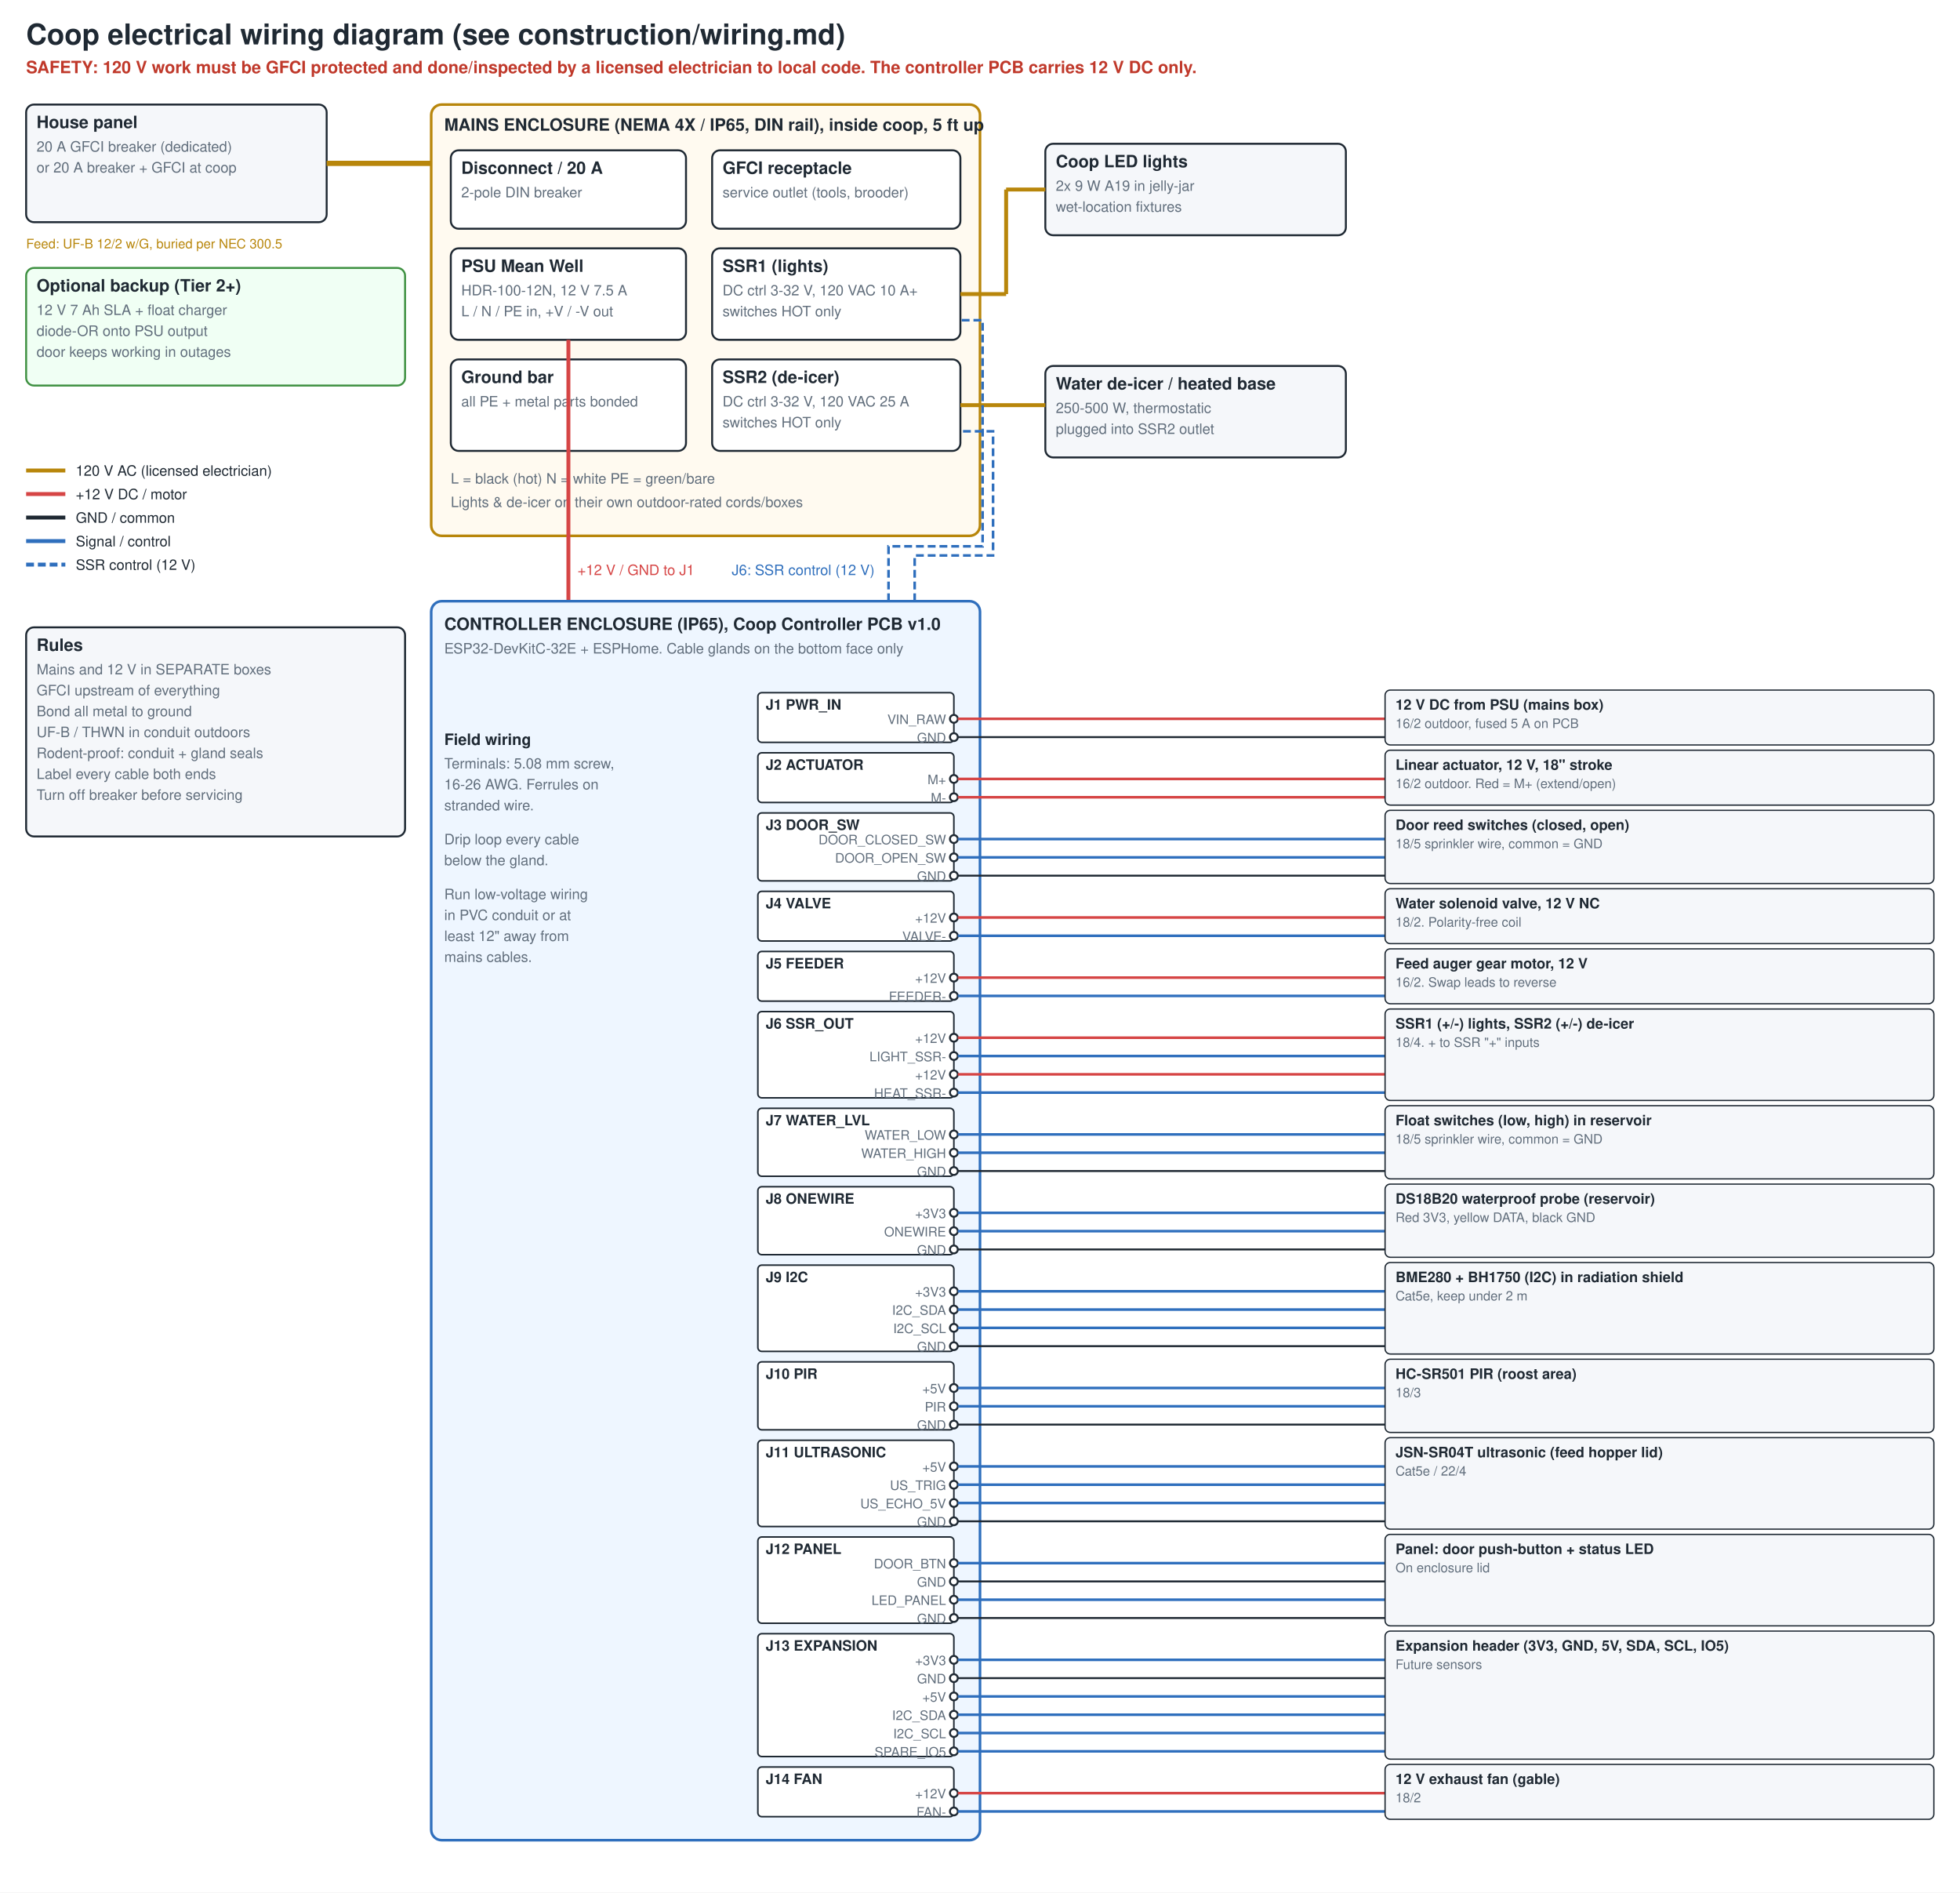
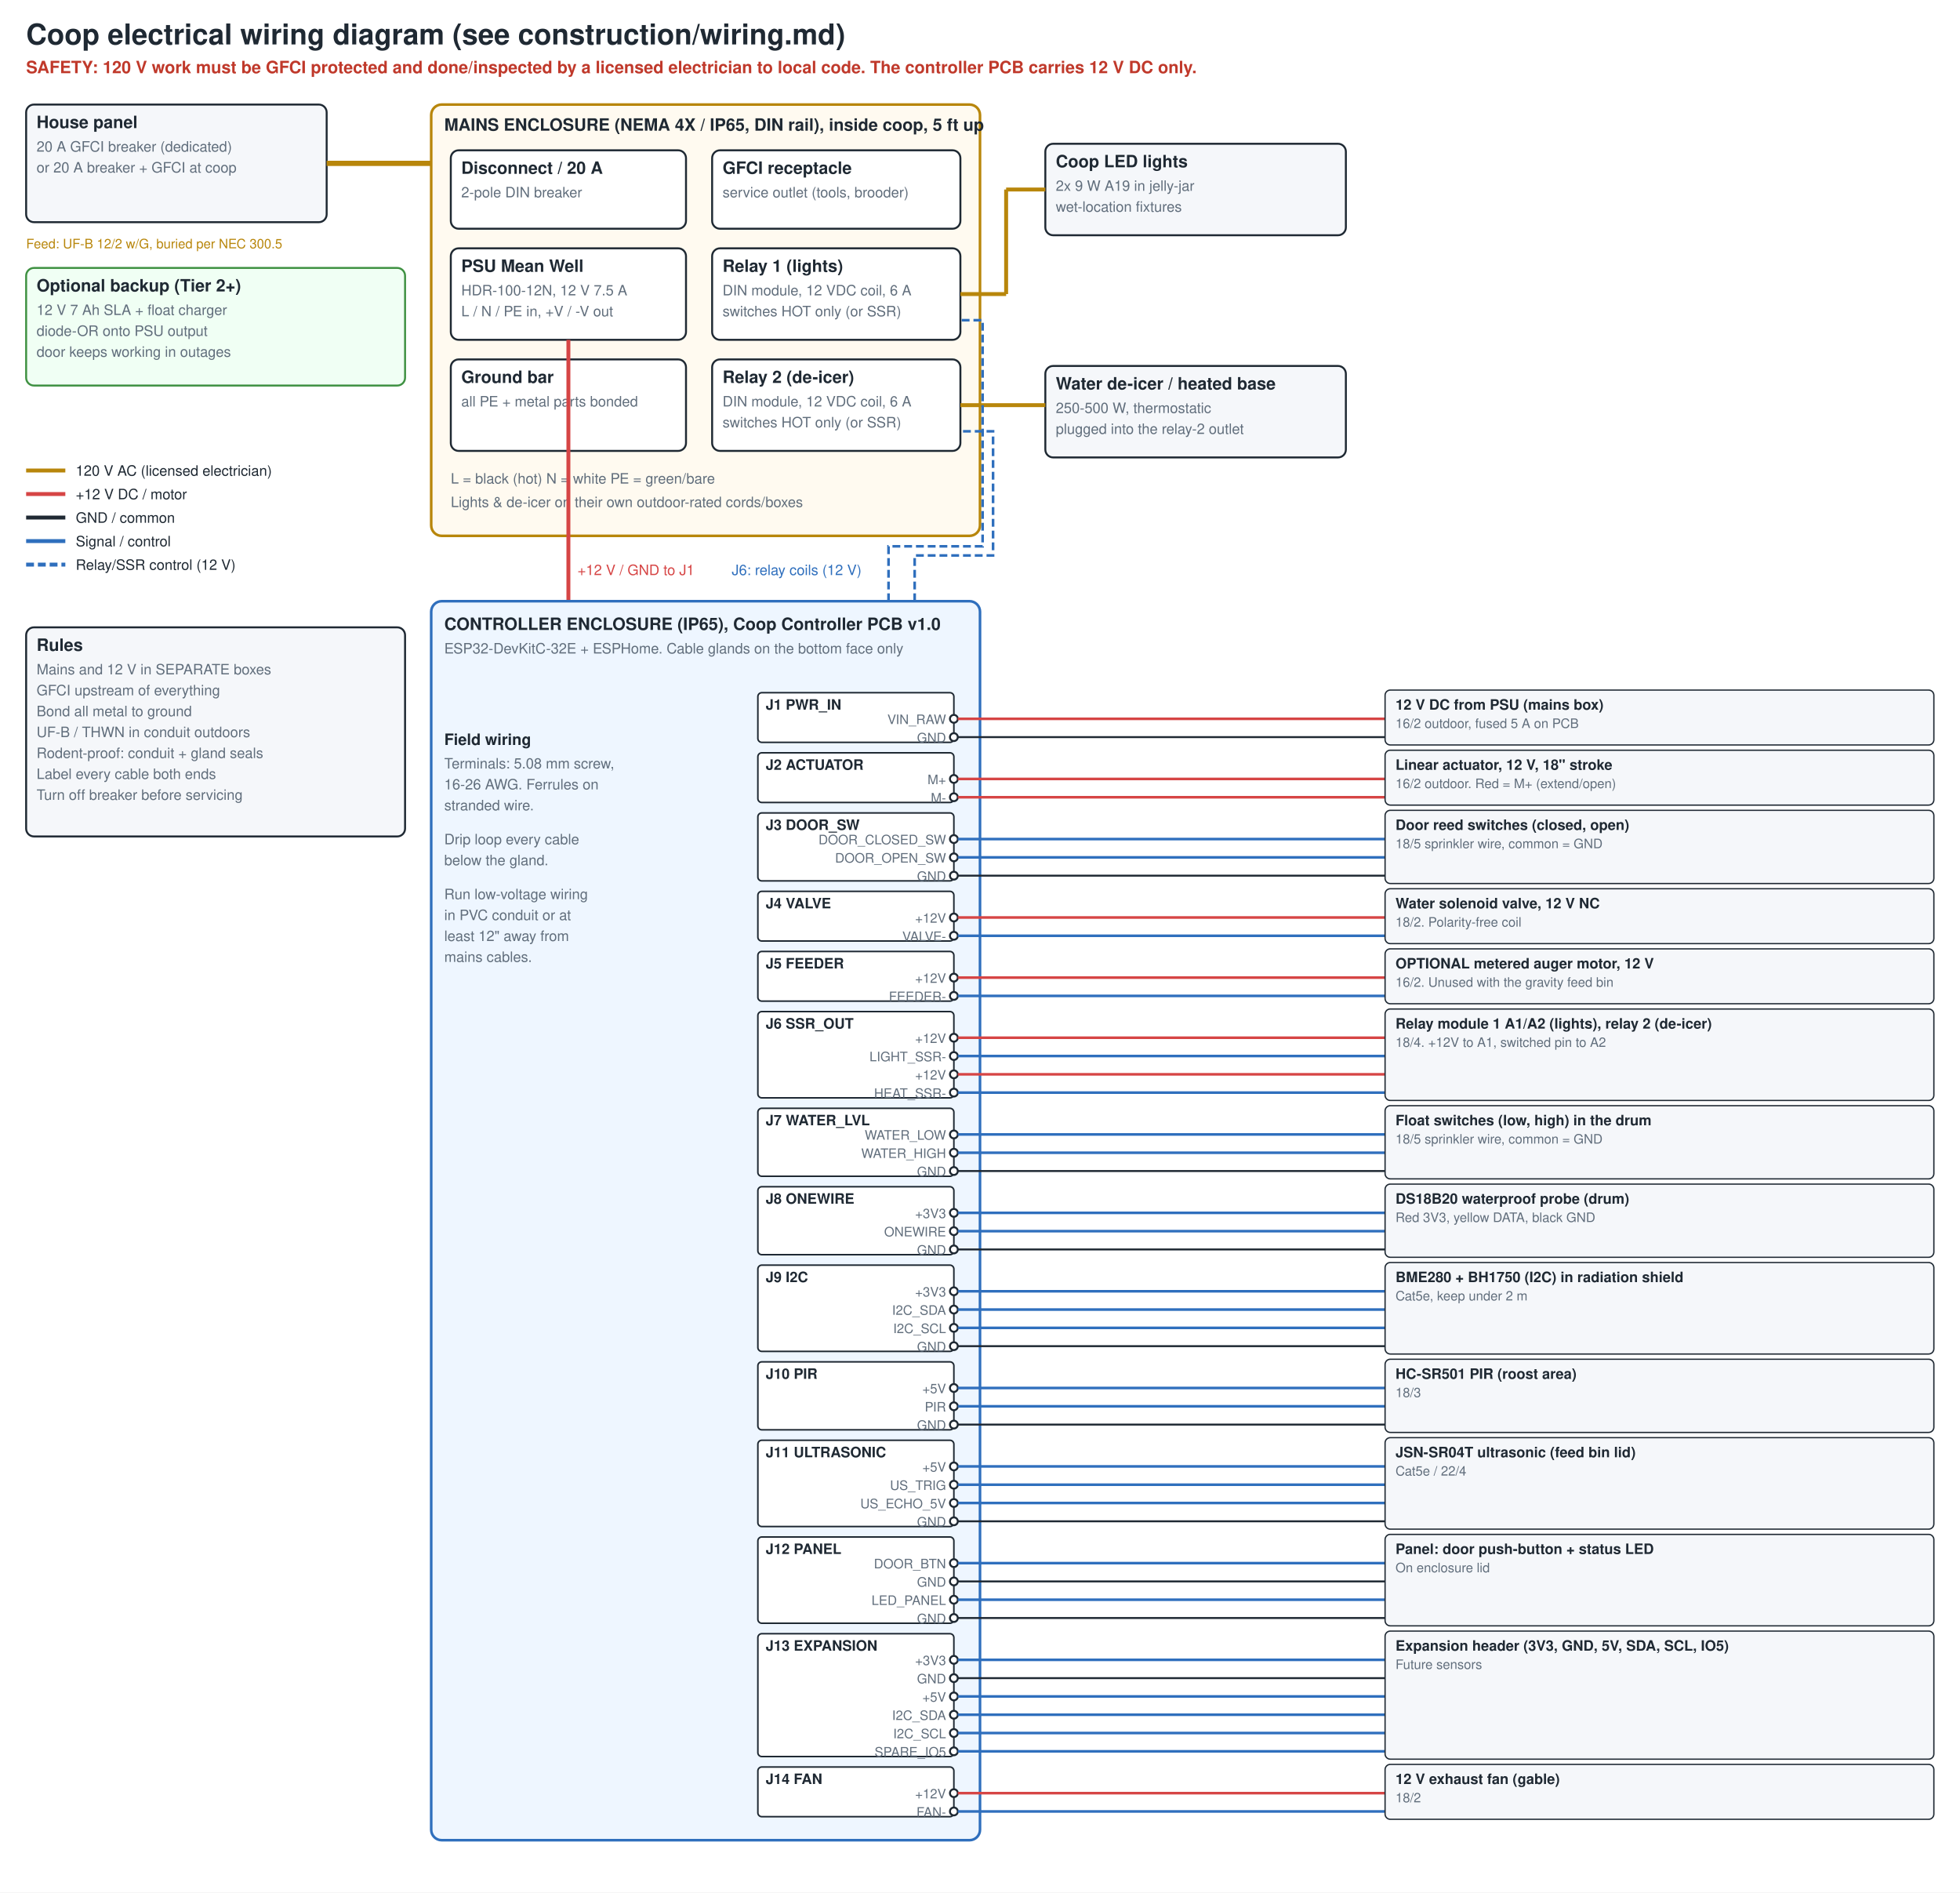
<svg xmlns="http://www.w3.org/2000/svg" width="1500" height="1448" viewBox="0 0 1500 1448">
  <rect x="0" y="0" width="1500" height="1448" fill="#ffffff" />
  <text x="20.0" y="34.0" font-family="Helvetica, Arial, sans-serif" font-size="22" fill="#1f2933" text-anchor="start" font-weight="bold">Coop electrical wiring diagram (see construction/wiring.md)</text>
  <text x="20.0" y="56.0" font-family="Helvetica, Arial, sans-serif" font-size="13" fill="#c0392b" text-anchor="start" font-weight="bold">SAFETY: 120 V work must be GFCI protected and done/inspected by a licensed electrician to local code. The controller PCB carries 12 V DC only.</text>
  <rect x="20.0" y="80.0" width="230.0" height="90.0" rx="6" fill="#f5f7fa" stroke="#1f2933" stroke-width="1.5" />
  <text x="28.0" y="98.0" font-family="Helvetica, Arial, sans-serif" font-size="13" fill="#1f2933" text-anchor="start" font-weight="bold">House panel</text>
  <text x="28.0" y="116.0" font-family="Helvetica, Arial, sans-serif" font-size="11" fill="#616e7c" text-anchor="start" font-weight="normal">20 A GFCI breaker (dedicated)</text>
  <text x="28.0" y="132.0" font-family="Helvetica, Arial, sans-serif" font-size="11" fill="#616e7c" text-anchor="start" font-weight="normal">or 20 A breaker + GFCI at coop</text>
  <line x1="250.0" y1="125.0" x2="330.0" y2="125.0" stroke="#b8860b" stroke-width="4" />
  <text x="20.0" y="190.0" font-family="Helvetica, Arial, sans-serif" font-size="10" fill="#b8860b" text-anchor="start" font-weight="normal">Feed: UF-B 12/2 w/G, buried per NEC 300.5</text>
  <rect x="330.0" y="80.0" width="420.0" height="330.0" rx="8" fill="#fffaf0" stroke="#b8860b" stroke-width="2" />
  <text x="340.0" y="100.0" font-family="Helvetica, Arial, sans-serif" font-size="13" fill="#1f2933" text-anchor="start" font-weight="bold">MAINS ENCLOSURE (NEMA 4X / IP65, DIN rail), inside coop, 5 ft up</text>
  <rect x="345.0" y="115.0" width="180.0" height="60.0" rx="6" fill="#fff" stroke="#1f2933" stroke-width="1.5" />
  <text x="353.0" y="133.0" font-family="Helvetica, Arial, sans-serif" font-size="13" fill="#1f2933" text-anchor="start" font-weight="bold">Disconnect / 20 A</text>
  <text x="353.0" y="151.0" font-family="Helvetica, Arial, sans-serif" font-size="11" fill="#616e7c" text-anchor="start" font-weight="normal">2-pole DIN breaker</text>
  <rect x="545.0" y="115.0" width="190.0" height="60.0" rx="6" fill="#fff" stroke="#1f2933" stroke-width="1.5" />
  <text x="553.0" y="133.0" font-family="Helvetica, Arial, sans-serif" font-size="13" fill="#1f2933" text-anchor="start" font-weight="bold">GFCI receptacle</text>
  <text x="553.0" y="151.0" font-family="Helvetica, Arial, sans-serif" font-size="11" fill="#616e7c" text-anchor="start" font-weight="normal">service outlet (tools, brooder)</text>
  <rect x="345.0" y="190.0" width="180.0" height="70.0" rx="6" fill="#fff" stroke="#1f2933" stroke-width="1.5" />
  <text x="353.0" y="208.0" font-family="Helvetica, Arial, sans-serif" font-size="13" fill="#1f2933" text-anchor="start" font-weight="bold">PSU Mean Well</text>
  <text x="353.0" y="226.0" font-family="Helvetica, Arial, sans-serif" font-size="11" fill="#616e7c" text-anchor="start" font-weight="normal">HDR-100-12N, 12 V 7.5 A</text>
  <text x="353.0" y="242.0" font-family="Helvetica, Arial, sans-serif" font-size="11" fill="#616e7c" text-anchor="start" font-weight="normal">L / N / PE in, +V / -V out</text>
  <rect x="545.0" y="190.0" width="190.0" height="70.0" rx="6" fill="#fff" stroke="#1f2933" stroke-width="1.5" />
-   <text x="553.0" y="208.0" font-family="Helvetica, Arial, sans-serif" font-size="13" fill="#1f2933" text-anchor="start" font-weight="bold">SSR1 (lights)</text>
-   <text x="553.0" y="226.0" font-family="Helvetica, Arial, sans-serif" font-size="11" fill="#616e7c" text-anchor="start" font-weight="normal">DC ctrl 3-32 V, 120 VAC 10 A+</text>
-   <text x="553.0" y="242.0" font-family="Helvetica, Arial, sans-serif" font-size="11" fill="#616e7c" text-anchor="start" font-weight="normal">switches HOT only</text>
+   <text x="553.0" y="208.0" font-family="Helvetica, Arial, sans-serif" font-size="13" fill="#1f2933" text-anchor="start" font-weight="bold">Relay 1 (lights)</text>
+   <text x="553.0" y="226.0" font-family="Helvetica, Arial, sans-serif" font-size="11" fill="#616e7c" text-anchor="start" font-weight="normal">DIN module, 12 VDC coil, 6 A</text>
+   <text x="553.0" y="242.0" font-family="Helvetica, Arial, sans-serif" font-size="11" fill="#616e7c" text-anchor="start" font-weight="normal">switches HOT only (or SSR)</text>
  <rect x="545.0" y="275.0" width="190.0" height="70.0" rx="6" fill="#fff" stroke="#1f2933" stroke-width="1.5" />
-   <text x="553.0" y="293.0" font-family="Helvetica, Arial, sans-serif" font-size="13" fill="#1f2933" text-anchor="start" font-weight="bold">SSR2 (de-icer)</text>
-   <text x="553.0" y="311.0" font-family="Helvetica, Arial, sans-serif" font-size="11" fill="#616e7c" text-anchor="start" font-weight="normal">DC ctrl 3-32 V, 120 VAC 25 A</text>
-   <text x="553.0" y="327.0" font-family="Helvetica, Arial, sans-serif" font-size="11" fill="#616e7c" text-anchor="start" font-weight="normal">switches HOT only</text>
+   <text x="553.0" y="293.0" font-family="Helvetica, Arial, sans-serif" font-size="13" fill="#1f2933" text-anchor="start" font-weight="bold">Relay 2 (de-icer)</text>
+   <text x="553.0" y="311.0" font-family="Helvetica, Arial, sans-serif" font-size="11" fill="#616e7c" text-anchor="start" font-weight="normal">DIN module, 12 VDC coil, 6 A</text>
+   <text x="553.0" y="327.0" font-family="Helvetica, Arial, sans-serif" font-size="11" fill="#616e7c" text-anchor="start" font-weight="normal">switches HOT only (or SSR)</text>
  <rect x="345.0" y="275.0" width="180.0" height="70.0" rx="6" fill="#fff" stroke="#1f2933" stroke-width="1.5" />
  <text x="353.0" y="293.0" font-family="Helvetica, Arial, sans-serif" font-size="13" fill="#1f2933" text-anchor="start" font-weight="bold">Ground bar</text>
  <text x="353.0" y="311.0" font-family="Helvetica, Arial, sans-serif" font-size="11" fill="#616e7c" text-anchor="start" font-weight="normal">all PE + metal parts bonded</text>
  <text x="345.0" y="370.0" font-family="Helvetica, Arial, sans-serif" font-size="11" fill="#616e7c" text-anchor="start" font-weight="normal">L = black (hot)  N = white  PE = green/bare</text>
  <text x="345.0" y="388.0" font-family="Helvetica, Arial, sans-serif" font-size="11" fill="#616e7c" text-anchor="start" font-weight="normal">Lights &amp; de-icer on their own outdoor-rated cords/boxes</text>
  <rect x="800.0" y="110.0" width="230.0" height="70.0" rx="6" fill="#f5f7fa" stroke="#1f2933" stroke-width="1.5" />
  <text x="808.0" y="128.0" font-family="Helvetica, Arial, sans-serif" font-size="13" fill="#1f2933" text-anchor="start" font-weight="bold">Coop LED lights</text>
  <text x="808.0" y="146.0" font-family="Helvetica, Arial, sans-serif" font-size="11" fill="#616e7c" text-anchor="start" font-weight="normal">2x 9 W A19 in jelly-jar</text>
  <text x="808.0" y="162.0" font-family="Helvetica, Arial, sans-serif" font-size="11" fill="#616e7c" text-anchor="start" font-weight="normal">wet-location fixtures</text>
  <line x1="735.0" y1="225.0" x2="770.0" y2="225.0" stroke="#b8860b" stroke-width="3" />
  <line x1="770.0" y1="225.0" x2="770.0" y2="145.0" stroke="#b8860b" stroke-width="3" />
  <line x1="770.0" y1="145.0" x2="800.0" y2="145.0" stroke="#b8860b" stroke-width="3" />
  <rect x="800.0" y="280.0" width="230.0" height="70.0" rx="6" fill="#f5f7fa" stroke="#1f2933" stroke-width="1.5" />
  <text x="808.0" y="298.0" font-family="Helvetica, Arial, sans-serif" font-size="13" fill="#1f2933" text-anchor="start" font-weight="bold">Water de-icer / heated base</text>
  <text x="808.0" y="316.0" font-family="Helvetica, Arial, sans-serif" font-size="11" fill="#616e7c" text-anchor="start" font-weight="normal">250-500 W, thermostatic</text>
-   <text x="808.0" y="332.0" font-family="Helvetica, Arial, sans-serif" font-size="11" fill="#616e7c" text-anchor="start" font-weight="normal">plugged into SSR2 outlet</text>
+   <text x="808.0" y="332.0" font-family="Helvetica, Arial, sans-serif" font-size="11" fill="#616e7c" text-anchor="start" font-weight="normal">plugged into the relay-2 outlet</text>
  <line x1="735.0" y1="310.0" x2="800.0" y2="310.0" stroke="#b8860b" stroke-width="3" />
  <line x1="435.0" y1="260.0" x2="435.0" y2="460.0" stroke="#d64545" stroke-width="3" />
  <text x="442.0" y="440.0" font-family="Helvetica, Arial, sans-serif" font-size="11" fill="#d64545" text-anchor="start" font-weight="normal">+12 V / GND to J1</text>
  <polyline points="700.0,460.0 700.0,425.0 760.0,425.0 760.0,330.0 735.0,330.0" fill="none" stroke="#2f6fbd" stroke-width="2" stroke-dasharray="6,3" />
  <polyline points="680.0,460.0 680.0,418.0 752.0,418.0 752.0,245.0 735.0,245.0" fill="none" stroke="#2f6fbd" stroke-width="2" stroke-dasharray="6,3" />
-   <text x="560.0" y="440.0" font-family="Helvetica, Arial, sans-serif" font-size="11" fill="#2f6fbd" text-anchor="start" font-weight="normal">J6: SSR control (12 V)</text>
+   <text x="560.0" y="440.0" font-family="Helvetica, Arial, sans-serif" font-size="11" fill="#2f6fbd" text-anchor="start" font-weight="normal">J6: relay coils (12 V)</text>
  <rect x="20.0" y="205.0" width="290.0" height="90.0" rx="6" fill="#f0fff4" stroke="#3f9142" stroke-width="1.5" />
  <text x="28.0" y="223.0" font-family="Helvetica, Arial, sans-serif" font-size="13" fill="#1f2933" text-anchor="start" font-weight="bold">Optional backup (Tier 2+)</text>
  <text x="28.0" y="241.0" font-family="Helvetica, Arial, sans-serif" font-size="11" fill="#616e7c" text-anchor="start" font-weight="normal">12 V 7 Ah SLA + float charger</text>
  <text x="28.0" y="257.0" font-family="Helvetica, Arial, sans-serif" font-size="11" fill="#616e7c" text-anchor="start" font-weight="normal">diode-OR onto PSU output</text>
  <text x="28.0" y="273.0" font-family="Helvetica, Arial, sans-serif" font-size="11" fill="#616e7c" text-anchor="start" font-weight="normal">door keeps working in outages</text>
  <rect x="330.0" y="460.0" width="420.0" height="948.0" rx="8" fill="#eef6ff" stroke="#2f6fbd" stroke-width="2" />
  <text x="340.0" y="482.0" font-family="Helvetica, Arial, sans-serif" font-size="13" fill="#1f2933" text-anchor="start" font-weight="bold">CONTROLLER ENCLOSURE (IP65), Coop Controller PCB v1.0</text>
  <text x="340.0" y="500.0" font-family="Helvetica, Arial, sans-serif" font-size="11" fill="#616e7c" text-anchor="start" font-weight="normal">ESP32-DevKitC-32E + ESPHome. Cable glands on the bottom face only</text>
  <rect x="580.0" y="530.0" width="150.0" height="38.0" rx="3" fill="#ffffff" stroke="#1f2933" stroke-width="1.2" />
  <text x="586.0" y="543.0" font-family="Helvetica, Arial, sans-serif" font-size="11" fill="#1f2933" text-anchor="start" font-weight="bold">J1 PWR_IN</text>
  <circle cx="730.0" cy="550.0" r="3" fill="#ffffff" stroke="#1f2933" stroke-width="1.5" />
  <text x="724.0" y="554.0" font-family="Helvetica, Arial, sans-serif" font-size="10" fill="#616e7c" text-anchor="end" font-weight="normal">VIN_RAW</text>
  <line x1="733.0" y1="550.0" x2="1060.0" y2="550.0" stroke="#d64545" stroke-width="2" />
  <circle cx="730.0" cy="564.0" r="3" fill="#ffffff" stroke="#1f2933" stroke-width="1.5" />
  <text x="724.0" y="568.0" font-family="Helvetica, Arial, sans-serif" font-size="10" fill="#616e7c" text-anchor="end" font-weight="normal">GND</text>
  <line x1="733.0" y1="564.0" x2="1060.0" y2="564.0" stroke="#1f2933" stroke-width="1.5" />
  <rect x="1060.0" y="528.0" width="420.0" height="42.0" rx="4" fill="#f5f7fa" stroke="#1f2933" stroke-width="1" />
  <text x="1068.0" y="543.0" font-family="Helvetica, Arial, sans-serif" font-size="11" fill="#1f2933" text-anchor="start" font-weight="bold">12 V DC from PSU (mains box)</text>
  <text x="1068.0" y="557.0" font-family="Helvetica, Arial, sans-serif" font-size="10" fill="#616e7c" text-anchor="start" font-weight="normal">16/2 outdoor, fused 5 A on PCB</text>
  <rect x="580.0" y="576.0" width="150.0" height="38.0" rx="3" fill="#ffffff" stroke="#1f2933" stroke-width="1.2" />
  <text x="586.0" y="589.0" font-family="Helvetica, Arial, sans-serif" font-size="11" fill="#1f2933" text-anchor="start" font-weight="bold">J2 ACTUATOR</text>
  <circle cx="730.0" cy="596.0" r="3" fill="#ffffff" stroke="#1f2933" stroke-width="1.5" />
  <text x="724.0" y="600.0" font-family="Helvetica, Arial, sans-serif" font-size="10" fill="#616e7c" text-anchor="end" font-weight="normal">M+</text>
  <line x1="733.0" y1="596.0" x2="1060.0" y2="596.0" stroke="#d64545" stroke-width="2" />
  <circle cx="730.0" cy="610.0" r="3" fill="#ffffff" stroke="#1f2933" stroke-width="1.5" />
  <text x="724.0" y="614.0" font-family="Helvetica, Arial, sans-serif" font-size="10" fill="#616e7c" text-anchor="end" font-weight="normal">M-</text>
  <line x1="733.0" y1="610.0" x2="1060.0" y2="610.0" stroke="#d64545" stroke-width="2" />
  <rect x="1060.0" y="574.0" width="420.0" height="42.0" rx="4" fill="#f5f7fa" stroke="#1f2933" stroke-width="1" />
  <text x="1068.0" y="589.0" font-family="Helvetica, Arial, sans-serif" font-size="11" fill="#1f2933" text-anchor="start" font-weight="bold">Linear actuator, 12 V, 18" stroke</text>
  <text x="1068.0" y="603.0" font-family="Helvetica, Arial, sans-serif" font-size="10" fill="#616e7c" text-anchor="start" font-weight="normal">16/2 outdoor. Red = M+ (extend/open)</text>
  <rect x="580.0" y="622.0" width="150.0" height="52.0" rx="3" fill="#ffffff" stroke="#1f2933" stroke-width="1.2" />
  <text x="586.0" y="635.0" font-family="Helvetica, Arial, sans-serif" font-size="11" fill="#1f2933" text-anchor="start" font-weight="bold">J3 DOOR_SW</text>
  <circle cx="730.0" cy="642.0" r="3" fill="#ffffff" stroke="#1f2933" stroke-width="1.5" />
  <text x="724.0" y="646.0" font-family="Helvetica, Arial, sans-serif" font-size="10" fill="#616e7c" text-anchor="end" font-weight="normal">DOOR_CLOSED_SW</text>
  <line x1="733.0" y1="642.0" x2="1060.0" y2="642.0" stroke="#2f6fbd" stroke-width="2" />
  <circle cx="730.0" cy="656.0" r="3" fill="#ffffff" stroke="#1f2933" stroke-width="1.5" />
  <text x="724.0" y="660.0" font-family="Helvetica, Arial, sans-serif" font-size="10" fill="#616e7c" text-anchor="end" font-weight="normal">DOOR_OPEN_SW</text>
  <line x1="733.0" y1="656.0" x2="1060.0" y2="656.0" stroke="#2f6fbd" stroke-width="2" />
  <circle cx="730.0" cy="670.0" r="3" fill="#ffffff" stroke="#1f2933" stroke-width="1.5" />
  <text x="724.0" y="674.0" font-family="Helvetica, Arial, sans-serif" font-size="10" fill="#616e7c" text-anchor="end" font-weight="normal">GND</text>
  <line x1="733.0" y1="670.0" x2="1060.0" y2="670.0" stroke="#1f2933" stroke-width="1.5" />
  <rect x="1060.0" y="620.0" width="420.0" height="56.0" rx="4" fill="#f5f7fa" stroke="#1f2933" stroke-width="1" />
  <text x="1068.0" y="635.0" font-family="Helvetica, Arial, sans-serif" font-size="11" fill="#1f2933" text-anchor="start" font-weight="bold">Door reed switches (closed, open)</text>
  <text x="1068.0" y="649.0" font-family="Helvetica, Arial, sans-serif" font-size="10" fill="#616e7c" text-anchor="start" font-weight="normal">18/5 sprinkler wire, common = GND</text>
  <rect x="580.0" y="682.0" width="150.0" height="38.0" rx="3" fill="#ffffff" stroke="#1f2933" stroke-width="1.2" />
  <text x="586.0" y="695.0" font-family="Helvetica, Arial, sans-serif" font-size="11" fill="#1f2933" text-anchor="start" font-weight="bold">J4 VALVE</text>
  <circle cx="730.0" cy="702.0" r="3" fill="#ffffff" stroke="#1f2933" stroke-width="1.5" />
  <text x="724.0" y="706.0" font-family="Helvetica, Arial, sans-serif" font-size="10" fill="#616e7c" text-anchor="end" font-weight="normal">+12V</text>
  <line x1="733.0" y1="702.0" x2="1060.0" y2="702.0" stroke="#d64545" stroke-width="2" />
  <circle cx="730.0" cy="716.0" r="3" fill="#ffffff" stroke="#1f2933" stroke-width="1.5" />
  <text x="724.0" y="720.0" font-family="Helvetica, Arial, sans-serif" font-size="10" fill="#616e7c" text-anchor="end" font-weight="normal">VALVE-</text>
  <line x1="733.0" y1="716.0" x2="1060.0" y2="716.0" stroke="#2f6fbd" stroke-width="2" />
  <rect x="1060.0" y="680.0" width="420.0" height="42.0" rx="4" fill="#f5f7fa" stroke="#1f2933" stroke-width="1" />
  <text x="1068.0" y="695.0" font-family="Helvetica, Arial, sans-serif" font-size="11" fill="#1f2933" text-anchor="start" font-weight="bold">Water solenoid valve, 12 V NC</text>
  <text x="1068.0" y="709.0" font-family="Helvetica, Arial, sans-serif" font-size="10" fill="#616e7c" text-anchor="start" font-weight="normal">18/2. Polarity-free coil</text>
  <rect x="580.0" y="728.0" width="150.0" height="38.0" rx="3" fill="#ffffff" stroke="#1f2933" stroke-width="1.2" />
  <text x="586.0" y="741.0" font-family="Helvetica, Arial, sans-serif" font-size="11" fill="#1f2933" text-anchor="start" font-weight="bold">J5 FEEDER</text>
  <circle cx="730.0" cy="748.0" r="3" fill="#ffffff" stroke="#1f2933" stroke-width="1.5" />
  <text x="724.0" y="752.0" font-family="Helvetica, Arial, sans-serif" font-size="10" fill="#616e7c" text-anchor="end" font-weight="normal">+12V</text>
  <line x1="733.0" y1="748.0" x2="1060.0" y2="748.0" stroke="#d64545" stroke-width="2" />
  <circle cx="730.0" cy="762.0" r="3" fill="#ffffff" stroke="#1f2933" stroke-width="1.5" />
  <text x="724.0" y="766.0" font-family="Helvetica, Arial, sans-serif" font-size="10" fill="#616e7c" text-anchor="end" font-weight="normal">FEEDER-</text>
  <line x1="733.0" y1="762.0" x2="1060.0" y2="762.0" stroke="#2f6fbd" stroke-width="2" />
  <rect x="1060.0" y="726.0" width="420.0" height="42.0" rx="4" fill="#f5f7fa" stroke="#1f2933" stroke-width="1" />
-   <text x="1068.0" y="741.0" font-family="Helvetica, Arial, sans-serif" font-size="11" fill="#1f2933" text-anchor="start" font-weight="bold">Feed auger gear motor, 12 V</text>
-   <text x="1068.0" y="755.0" font-family="Helvetica, Arial, sans-serif" font-size="10" fill="#616e7c" text-anchor="start" font-weight="normal">16/2. Swap leads to reverse</text>
+   <text x="1068.0" y="741.0" font-family="Helvetica, Arial, sans-serif" font-size="11" fill="#1f2933" text-anchor="start" font-weight="bold">OPTIONAL metered auger motor, 12 V</text>
+   <text x="1068.0" y="755.0" font-family="Helvetica, Arial, sans-serif" font-size="10" fill="#616e7c" text-anchor="start" font-weight="normal">16/2. Unused with the gravity feed bin</text>
  <rect x="580.0" y="774.0" width="150.0" height="66.0" rx="3" fill="#ffffff" stroke="#1f2933" stroke-width="1.2" />
  <text x="586.0" y="787.0" font-family="Helvetica, Arial, sans-serif" font-size="11" fill="#1f2933" text-anchor="start" font-weight="bold">J6 SSR_OUT</text>
  <circle cx="730.0" cy="794.0" r="3" fill="#ffffff" stroke="#1f2933" stroke-width="1.5" />
  <text x="724.0" y="798.0" font-family="Helvetica, Arial, sans-serif" font-size="10" fill="#616e7c" text-anchor="end" font-weight="normal">+12V</text>
  <line x1="733.0" y1="794.0" x2="1060.0" y2="794.0" stroke="#d64545" stroke-width="2" />
  <circle cx="730.0" cy="808.0" r="3" fill="#ffffff" stroke="#1f2933" stroke-width="1.5" />
  <text x="724.0" y="812.0" font-family="Helvetica, Arial, sans-serif" font-size="10" fill="#616e7c" text-anchor="end" font-weight="normal">LIGHT_SSR-</text>
  <line x1="733.0" y1="808.0" x2="1060.0" y2="808.0" stroke="#2f6fbd" stroke-width="2" />
  <circle cx="730.0" cy="822.0" r="3" fill="#ffffff" stroke="#1f2933" stroke-width="1.5" />
  <text x="724.0" y="826.0" font-family="Helvetica, Arial, sans-serif" font-size="10" fill="#616e7c" text-anchor="end" font-weight="normal">+12V</text>
  <line x1="733.0" y1="822.0" x2="1060.0" y2="822.0" stroke="#d64545" stroke-width="2" />
  <circle cx="730.0" cy="836.0" r="3" fill="#ffffff" stroke="#1f2933" stroke-width="1.5" />
  <text x="724.0" y="840.0" font-family="Helvetica, Arial, sans-serif" font-size="10" fill="#616e7c" text-anchor="end" font-weight="normal">HEAT_SSR-</text>
  <line x1="733.0" y1="836.0" x2="1060.0" y2="836.0" stroke="#2f6fbd" stroke-width="2" />
  <rect x="1060.0" y="772.0" width="420.0" height="70.0" rx="4" fill="#f5f7fa" stroke="#1f2933" stroke-width="1" />
-   <text x="1068.0" y="787.0" font-family="Helvetica, Arial, sans-serif" font-size="11" fill="#1f2933" text-anchor="start" font-weight="bold">SSR1 (+/-) lights, SSR2 (+/-) de-icer</text>
-   <text x="1068.0" y="801.0" font-family="Helvetica, Arial, sans-serif" font-size="10" fill="#616e7c" text-anchor="start" font-weight="normal">18/4. + to SSR "+" inputs</text>
+   <text x="1068.0" y="787.0" font-family="Helvetica, Arial, sans-serif" font-size="11" fill="#1f2933" text-anchor="start" font-weight="bold">Relay module 1 A1/A2 (lights), relay 2 (de-icer)</text>
+   <text x="1068.0" y="801.0" font-family="Helvetica, Arial, sans-serif" font-size="10" fill="#616e7c" text-anchor="start" font-weight="normal">18/4. +12V to A1, switched pin to A2</text>
  <rect x="580.0" y="848.0" width="150.0" height="52.0" rx="3" fill="#ffffff" stroke="#1f2933" stroke-width="1.2" />
  <text x="586.0" y="861.0" font-family="Helvetica, Arial, sans-serif" font-size="11" fill="#1f2933" text-anchor="start" font-weight="bold">J7 WATER_LVL</text>
  <circle cx="730.0" cy="868.0" r="3" fill="#ffffff" stroke="#1f2933" stroke-width="1.5" />
  <text x="724.0" y="872.0" font-family="Helvetica, Arial, sans-serif" font-size="10" fill="#616e7c" text-anchor="end" font-weight="normal">WATER_LOW</text>
  <line x1="733.0" y1="868.0" x2="1060.0" y2="868.0" stroke="#2f6fbd" stroke-width="2" />
  <circle cx="730.0" cy="882.0" r="3" fill="#ffffff" stroke="#1f2933" stroke-width="1.5" />
  <text x="724.0" y="886.0" font-family="Helvetica, Arial, sans-serif" font-size="10" fill="#616e7c" text-anchor="end" font-weight="normal">WATER_HIGH</text>
  <line x1="733.0" y1="882.0" x2="1060.0" y2="882.0" stroke="#2f6fbd" stroke-width="2" />
  <circle cx="730.0" cy="896.0" r="3" fill="#ffffff" stroke="#1f2933" stroke-width="1.5" />
  <text x="724.0" y="900.0" font-family="Helvetica, Arial, sans-serif" font-size="10" fill="#616e7c" text-anchor="end" font-weight="normal">GND</text>
  <line x1="733.0" y1="896.0" x2="1060.0" y2="896.0" stroke="#1f2933" stroke-width="1.5" />
  <rect x="1060.0" y="846.0" width="420.0" height="56.0" rx="4" fill="#f5f7fa" stroke="#1f2933" stroke-width="1" />
-   <text x="1068.0" y="861.0" font-family="Helvetica, Arial, sans-serif" font-size="11" fill="#1f2933" text-anchor="start" font-weight="bold">Float switches (low, high) in reservoir</text>
+   <text x="1068.0" y="861.0" font-family="Helvetica, Arial, sans-serif" font-size="11" fill="#1f2933" text-anchor="start" font-weight="bold">Float switches (low, high) in the drum</text>
  <text x="1068.0" y="875.0" font-family="Helvetica, Arial, sans-serif" font-size="10" fill="#616e7c" text-anchor="start" font-weight="normal">18/5 sprinkler wire, common = GND</text>
  <rect x="580.0" y="908.0" width="150.0" height="52.0" rx="3" fill="#ffffff" stroke="#1f2933" stroke-width="1.2" />
  <text x="586.0" y="921.0" font-family="Helvetica, Arial, sans-serif" font-size="11" fill="#1f2933" text-anchor="start" font-weight="bold">J8 ONEWIRE</text>
  <circle cx="730.0" cy="928.0" r="3" fill="#ffffff" stroke="#1f2933" stroke-width="1.5" />
  <text x="724.0" y="932.0" font-family="Helvetica, Arial, sans-serif" font-size="10" fill="#616e7c" text-anchor="end" font-weight="normal">+3V3</text>
  <line x1="733.0" y1="928.0" x2="1060.0" y2="928.0" stroke="#2f6fbd" stroke-width="2" />
  <circle cx="730.0" cy="942.0" r="3" fill="#ffffff" stroke="#1f2933" stroke-width="1.5" />
  <text x="724.0" y="946.0" font-family="Helvetica, Arial, sans-serif" font-size="10" fill="#616e7c" text-anchor="end" font-weight="normal">ONEWIRE</text>
  <line x1="733.0" y1="942.0" x2="1060.0" y2="942.0" stroke="#2f6fbd" stroke-width="2" />
  <circle cx="730.0" cy="956.0" r="3" fill="#ffffff" stroke="#1f2933" stroke-width="1.5" />
  <text x="724.0" y="960.0" font-family="Helvetica, Arial, sans-serif" font-size="10" fill="#616e7c" text-anchor="end" font-weight="normal">GND</text>
  <line x1="733.0" y1="956.0" x2="1060.0" y2="956.0" stroke="#1f2933" stroke-width="1.5" />
  <rect x="1060.0" y="906.0" width="420.0" height="56.0" rx="4" fill="#f5f7fa" stroke="#1f2933" stroke-width="1" />
-   <text x="1068.0" y="921.0" font-family="Helvetica, Arial, sans-serif" font-size="11" fill="#1f2933" text-anchor="start" font-weight="bold">DS18B20 waterproof probe (reservoir)</text>
+   <text x="1068.0" y="921.0" font-family="Helvetica, Arial, sans-serif" font-size="11" fill="#1f2933" text-anchor="start" font-weight="bold">DS18B20 waterproof probe (drum)</text>
  <text x="1068.0" y="935.0" font-family="Helvetica, Arial, sans-serif" font-size="10" fill="#616e7c" text-anchor="start" font-weight="normal">Red 3V3, yellow DATA, black GND</text>
  <rect x="580.0" y="968.0" width="150.0" height="66.0" rx="3" fill="#ffffff" stroke="#1f2933" stroke-width="1.2" />
  <text x="586.0" y="981.0" font-family="Helvetica, Arial, sans-serif" font-size="11" fill="#1f2933" text-anchor="start" font-weight="bold">J9 I2C</text>
  <circle cx="730.0" cy="988.0" r="3" fill="#ffffff" stroke="#1f2933" stroke-width="1.5" />
  <text x="724.0" y="992.0" font-family="Helvetica, Arial, sans-serif" font-size="10" fill="#616e7c" text-anchor="end" font-weight="normal">+3V3</text>
  <line x1="733.0" y1="988.0" x2="1060.0" y2="988.0" stroke="#2f6fbd" stroke-width="2" />
  <circle cx="730.0" cy="1002.0" r="3" fill="#ffffff" stroke="#1f2933" stroke-width="1.5" />
  <text x="724.0" y="1006.0" font-family="Helvetica, Arial, sans-serif" font-size="10" fill="#616e7c" text-anchor="end" font-weight="normal">I2C_SDA</text>
  <line x1="733.0" y1="1002.0" x2="1060.0" y2="1002.0" stroke="#2f6fbd" stroke-width="2" />
  <circle cx="730.0" cy="1016.0" r="3" fill="#ffffff" stroke="#1f2933" stroke-width="1.5" />
  <text x="724.0" y="1020.0" font-family="Helvetica, Arial, sans-serif" font-size="10" fill="#616e7c" text-anchor="end" font-weight="normal">I2C_SCL</text>
  <line x1="733.0" y1="1016.0" x2="1060.0" y2="1016.0" stroke="#2f6fbd" stroke-width="2" />
  <circle cx="730.0" cy="1030.0" r="3" fill="#ffffff" stroke="#1f2933" stroke-width="1.5" />
  <text x="724.0" y="1034.0" font-family="Helvetica, Arial, sans-serif" font-size="10" fill="#616e7c" text-anchor="end" font-weight="normal">GND</text>
  <line x1="733.0" y1="1030.0" x2="1060.0" y2="1030.0" stroke="#1f2933" stroke-width="1.5" />
  <rect x="1060.0" y="966.0" width="420.0" height="70.0" rx="4" fill="#f5f7fa" stroke="#1f2933" stroke-width="1" />
  <text x="1068.0" y="981.0" font-family="Helvetica, Arial, sans-serif" font-size="11" fill="#1f2933" text-anchor="start" font-weight="bold">BME280 + BH1750 (I2C) in radiation shield</text>
  <text x="1068.0" y="995.0" font-family="Helvetica, Arial, sans-serif" font-size="10" fill="#616e7c" text-anchor="start" font-weight="normal">Cat5e, keep under 2 m</text>
  <rect x="580.0" y="1042.0" width="150.0" height="52.0" rx="3" fill="#ffffff" stroke="#1f2933" stroke-width="1.2" />
  <text x="586.0" y="1055.0" font-family="Helvetica, Arial, sans-serif" font-size="11" fill="#1f2933" text-anchor="start" font-weight="bold">J10 PIR</text>
  <circle cx="730.0" cy="1062.0" r="3" fill="#ffffff" stroke="#1f2933" stroke-width="1.5" />
  <text x="724.0" y="1066.0" font-family="Helvetica, Arial, sans-serif" font-size="10" fill="#616e7c" text-anchor="end" font-weight="normal">+5V</text>
  <line x1="733.0" y1="1062.0" x2="1060.0" y2="1062.0" stroke="#2f6fbd" stroke-width="2" />
  <circle cx="730.0" cy="1076.0" r="3" fill="#ffffff" stroke="#1f2933" stroke-width="1.5" />
  <text x="724.0" y="1080.0" font-family="Helvetica, Arial, sans-serif" font-size="10" fill="#616e7c" text-anchor="end" font-weight="normal">PIR</text>
  <line x1="733.0" y1="1076.0" x2="1060.0" y2="1076.0" stroke="#2f6fbd" stroke-width="2" />
  <circle cx="730.0" cy="1090.0" r="3" fill="#ffffff" stroke="#1f2933" stroke-width="1.5" />
  <text x="724.0" y="1094.0" font-family="Helvetica, Arial, sans-serif" font-size="10" fill="#616e7c" text-anchor="end" font-weight="normal">GND</text>
  <line x1="733.0" y1="1090.0" x2="1060.0" y2="1090.0" stroke="#1f2933" stroke-width="1.5" />
  <rect x="1060.0" y="1040.0" width="420.0" height="56.0" rx="4" fill="#f5f7fa" stroke="#1f2933" stroke-width="1" />
  <text x="1068.0" y="1055.0" font-family="Helvetica, Arial, sans-serif" font-size="11" fill="#1f2933" text-anchor="start" font-weight="bold">HC-SR501 PIR (roost area)</text>
  <text x="1068.0" y="1069.0" font-family="Helvetica, Arial, sans-serif" font-size="10" fill="#616e7c" text-anchor="start" font-weight="normal">18/3</text>
  <rect x="580.0" y="1102.0" width="150.0" height="66.0" rx="3" fill="#ffffff" stroke="#1f2933" stroke-width="1.2" />
  <text x="586.0" y="1115.0" font-family="Helvetica, Arial, sans-serif" font-size="11" fill="#1f2933" text-anchor="start" font-weight="bold">J11 ULTRASONIC</text>
  <circle cx="730.0" cy="1122.0" r="3" fill="#ffffff" stroke="#1f2933" stroke-width="1.5" />
  <text x="724.0" y="1126.0" font-family="Helvetica, Arial, sans-serif" font-size="10" fill="#616e7c" text-anchor="end" font-weight="normal">+5V</text>
  <line x1="733.0" y1="1122.0" x2="1060.0" y2="1122.0" stroke="#2f6fbd" stroke-width="2" />
  <circle cx="730.0" cy="1136.0" r="3" fill="#ffffff" stroke="#1f2933" stroke-width="1.5" />
  <text x="724.0" y="1140.0" font-family="Helvetica, Arial, sans-serif" font-size="10" fill="#616e7c" text-anchor="end" font-weight="normal">US_TRIG</text>
  <line x1="733.0" y1="1136.0" x2="1060.0" y2="1136.0" stroke="#2f6fbd" stroke-width="2" />
  <circle cx="730.0" cy="1150.0" r="3" fill="#ffffff" stroke="#1f2933" stroke-width="1.5" />
  <text x="724.0" y="1154.0" font-family="Helvetica, Arial, sans-serif" font-size="10" fill="#616e7c" text-anchor="end" font-weight="normal">US_ECHO_5V</text>
  <line x1="733.0" y1="1150.0" x2="1060.0" y2="1150.0" stroke="#2f6fbd" stroke-width="2" />
  <circle cx="730.0" cy="1164.0" r="3" fill="#ffffff" stroke="#1f2933" stroke-width="1.5" />
  <text x="724.0" y="1168.0" font-family="Helvetica, Arial, sans-serif" font-size="10" fill="#616e7c" text-anchor="end" font-weight="normal">GND</text>
  <line x1="733.0" y1="1164.0" x2="1060.0" y2="1164.0" stroke="#1f2933" stroke-width="1.5" />
  <rect x="1060.0" y="1100.0" width="420.0" height="70.0" rx="4" fill="#f5f7fa" stroke="#1f2933" stroke-width="1" />
-   <text x="1068.0" y="1115.0" font-family="Helvetica, Arial, sans-serif" font-size="11" fill="#1f2933" text-anchor="start" font-weight="bold">JSN-SR04T ultrasonic (feed hopper lid)</text>
+   <text x="1068.0" y="1115.0" font-family="Helvetica, Arial, sans-serif" font-size="11" fill="#1f2933" text-anchor="start" font-weight="bold">JSN-SR04T ultrasonic (feed bin lid)</text>
  <text x="1068.0" y="1129.0" font-family="Helvetica, Arial, sans-serif" font-size="10" fill="#616e7c" text-anchor="start" font-weight="normal">Cat5e / 22/4</text>
  <rect x="580.0" y="1176.0" width="150.0" height="66.0" rx="3" fill="#ffffff" stroke="#1f2933" stroke-width="1.2" />
  <text x="586.0" y="1189.0" font-family="Helvetica, Arial, sans-serif" font-size="11" fill="#1f2933" text-anchor="start" font-weight="bold">J12 PANEL</text>
  <circle cx="730.0" cy="1196.0" r="3" fill="#ffffff" stroke="#1f2933" stroke-width="1.5" />
  <text x="724.0" y="1200.0" font-family="Helvetica, Arial, sans-serif" font-size="10" fill="#616e7c" text-anchor="end" font-weight="normal">DOOR_BTN</text>
  <line x1="733.0" y1="1196.0" x2="1060.0" y2="1196.0" stroke="#2f6fbd" stroke-width="2" />
  <circle cx="730.0" cy="1210.0" r="3" fill="#ffffff" stroke="#1f2933" stroke-width="1.5" />
  <text x="724.0" y="1214.0" font-family="Helvetica, Arial, sans-serif" font-size="10" fill="#616e7c" text-anchor="end" font-weight="normal">GND</text>
  <line x1="733.0" y1="1210.0" x2="1060.0" y2="1210.0" stroke="#1f2933" stroke-width="1.5" />
  <circle cx="730.0" cy="1224.0" r="3" fill="#ffffff" stroke="#1f2933" stroke-width="1.5" />
  <text x="724.0" y="1228.0" font-family="Helvetica, Arial, sans-serif" font-size="10" fill="#616e7c" text-anchor="end" font-weight="normal">LED_PANEL</text>
  <line x1="733.0" y1="1224.0" x2="1060.0" y2="1224.0" stroke="#2f6fbd" stroke-width="2" />
  <circle cx="730.0" cy="1238.0" r="3" fill="#ffffff" stroke="#1f2933" stroke-width="1.5" />
  <text x="724.0" y="1242.0" font-family="Helvetica, Arial, sans-serif" font-size="10" fill="#616e7c" text-anchor="end" font-weight="normal">GND</text>
  <line x1="733.0" y1="1238.0" x2="1060.0" y2="1238.0" stroke="#1f2933" stroke-width="1.5" />
  <rect x="1060.0" y="1174.0" width="420.0" height="70.0" rx="4" fill="#f5f7fa" stroke="#1f2933" stroke-width="1" />
  <text x="1068.0" y="1189.0" font-family="Helvetica, Arial, sans-serif" font-size="11" fill="#1f2933" text-anchor="start" font-weight="bold">Panel: door push-button + status LED</text>
  <text x="1068.0" y="1203.0" font-family="Helvetica, Arial, sans-serif" font-size="10" fill="#616e7c" text-anchor="start" font-weight="normal">On enclosure lid</text>
  <rect x="580.0" y="1250.0" width="150.0" height="94.0" rx="3" fill="#ffffff" stroke="#1f2933" stroke-width="1.2" />
  <text x="586.0" y="1263.0" font-family="Helvetica, Arial, sans-serif" font-size="11" fill="#1f2933" text-anchor="start" font-weight="bold">J13 EXPANSION</text>
  <circle cx="730.0" cy="1270.0" r="3" fill="#ffffff" stroke="#1f2933" stroke-width="1.5" />
  <text x="724.0" y="1274.0" font-family="Helvetica, Arial, sans-serif" font-size="10" fill="#616e7c" text-anchor="end" font-weight="normal">+3V3</text>
  <line x1="733.0" y1="1270.0" x2="1060.0" y2="1270.0" stroke="#2f6fbd" stroke-width="2" />
  <circle cx="730.0" cy="1284.0" r="3" fill="#ffffff" stroke="#1f2933" stroke-width="1.5" />
  <text x="724.0" y="1288.0" font-family="Helvetica, Arial, sans-serif" font-size="10" fill="#616e7c" text-anchor="end" font-weight="normal">GND</text>
  <line x1="733.0" y1="1284.0" x2="1060.0" y2="1284.0" stroke="#1f2933" stroke-width="1.5" />
  <circle cx="730.0" cy="1298.0" r="3" fill="#ffffff" stroke="#1f2933" stroke-width="1.5" />
  <text x="724.0" y="1302.0" font-family="Helvetica, Arial, sans-serif" font-size="10" fill="#616e7c" text-anchor="end" font-weight="normal">+5V</text>
  <line x1="733.0" y1="1298.0" x2="1060.0" y2="1298.0" stroke="#2f6fbd" stroke-width="2" />
  <circle cx="730.0" cy="1312.0" r="3" fill="#ffffff" stroke="#1f2933" stroke-width="1.5" />
  <text x="724.0" y="1316.0" font-family="Helvetica, Arial, sans-serif" font-size="10" fill="#616e7c" text-anchor="end" font-weight="normal">I2C_SDA</text>
  <line x1="733.0" y1="1312.0" x2="1060.0" y2="1312.0" stroke="#2f6fbd" stroke-width="2" />
  <circle cx="730.0" cy="1326.0" r="3" fill="#ffffff" stroke="#1f2933" stroke-width="1.5" />
  <text x="724.0" y="1330.0" font-family="Helvetica, Arial, sans-serif" font-size="10" fill="#616e7c" text-anchor="end" font-weight="normal">I2C_SCL</text>
  <line x1="733.0" y1="1326.0" x2="1060.0" y2="1326.0" stroke="#2f6fbd" stroke-width="2" />
  <circle cx="730.0" cy="1340.0" r="3" fill="#ffffff" stroke="#1f2933" stroke-width="1.5" />
  <text x="724.0" y="1344.0" font-family="Helvetica, Arial, sans-serif" font-size="10" fill="#616e7c" text-anchor="end" font-weight="normal">SPARE_IO5</text>
  <line x1="733.0" y1="1340.0" x2="1060.0" y2="1340.0" stroke="#2f6fbd" stroke-width="2" />
  <rect x="1060.0" y="1248.0" width="420.0" height="98.0" rx="4" fill="#f5f7fa" stroke="#1f2933" stroke-width="1" />
  <text x="1068.0" y="1263.0" font-family="Helvetica, Arial, sans-serif" font-size="11" fill="#1f2933" text-anchor="start" font-weight="bold">Expansion header (3V3, GND, 5V, SDA, SCL, IO5)</text>
  <text x="1068.0" y="1277.0" font-family="Helvetica, Arial, sans-serif" font-size="10" fill="#616e7c" text-anchor="start" font-weight="normal">Future sensors</text>
  <rect x="580.0" y="1352.0" width="150.0" height="38.0" rx="3" fill="#ffffff" stroke="#1f2933" stroke-width="1.2" />
  <text x="586.0" y="1365.0" font-family="Helvetica, Arial, sans-serif" font-size="11" fill="#1f2933" text-anchor="start" font-weight="bold">J14 FAN</text>
  <circle cx="730.0" cy="1372.0" r="3" fill="#ffffff" stroke="#1f2933" stroke-width="1.5" />
  <text x="724.0" y="1376.0" font-family="Helvetica, Arial, sans-serif" font-size="10" fill="#616e7c" text-anchor="end" font-weight="normal">+12V</text>
  <line x1="733.0" y1="1372.0" x2="1060.0" y2="1372.0" stroke="#d64545" stroke-width="2" />
  <circle cx="730.0" cy="1386.0" r="3" fill="#ffffff" stroke="#1f2933" stroke-width="1.5" />
  <text x="724.0" y="1390.0" font-family="Helvetica, Arial, sans-serif" font-size="10" fill="#616e7c" text-anchor="end" font-weight="normal">FAN-</text>
  <line x1="733.0" y1="1386.0" x2="1060.0" y2="1386.0" stroke="#2f6fbd" stroke-width="2" />
  <rect x="1060.0" y="1350.0" width="420.0" height="42.0" rx="4" fill="#f5f7fa" stroke="#1f2933" stroke-width="1" />
  <text x="1068.0" y="1365.0" font-family="Helvetica, Arial, sans-serif" font-size="11" fill="#1f2933" text-anchor="start" font-weight="bold">12 V exhaust fan (gable)</text>
  <text x="1068.0" y="1379.0" font-family="Helvetica, Arial, sans-serif" font-size="10" fill="#616e7c" text-anchor="start" font-weight="normal">18/2</text>
  <text x="340.0" y="570.0" font-family="Helvetica, Arial, sans-serif" font-size="12" fill="#1f2933" text-anchor="start" font-weight="bold">Field wiring</text>
  <text x="340.0" y="588.0" font-family="Helvetica, Arial, sans-serif" font-size="11" fill="#616e7c" text-anchor="start" font-weight="normal">Terminals: 5.08 mm screw,</text>
  <text x="340.0" y="604.0" font-family="Helvetica, Arial, sans-serif" font-size="11" fill="#616e7c" text-anchor="start" font-weight="normal">16-26 AWG. Ferrules on</text>
  <text x="340.0" y="620.0" font-family="Helvetica, Arial, sans-serif" font-size="11" fill="#616e7c" text-anchor="start" font-weight="normal">stranded wire.</text>
  <text x="340.0" y="646.0" font-family="Helvetica, Arial, sans-serif" font-size="11" fill="#616e7c" text-anchor="start" font-weight="normal">Drip loop every cable</text>
  <text x="340.0" y="662.0" font-family="Helvetica, Arial, sans-serif" font-size="11" fill="#616e7c" text-anchor="start" font-weight="normal">below the gland.</text>
  <text x="340.0" y="688.0" font-family="Helvetica, Arial, sans-serif" font-size="11" fill="#616e7c" text-anchor="start" font-weight="normal">Run low-voltage wiring</text>
  <text x="340.0" y="704.0" font-family="Helvetica, Arial, sans-serif" font-size="11" fill="#616e7c" text-anchor="start" font-weight="normal">in PVC conduit or at</text>
  <text x="340.0" y="720.0" font-family="Helvetica, Arial, sans-serif" font-size="11" fill="#616e7c" text-anchor="start" font-weight="normal">least 12" away from</text>
  <text x="340.0" y="736.0" font-family="Helvetica, Arial, sans-serif" font-size="11" fill="#616e7c" text-anchor="start" font-weight="normal">mains cables.</text>
  <line x1="20.0" y1="360.0" x2="50.0" y2="360.0" stroke="#b8860b" stroke-width="3" />
  <text x="58.0" y="364.0" font-family="Helvetica, Arial, sans-serif" font-size="11" fill="#1f2933" text-anchor="start" font-weight="normal">120 V AC (licensed electrician)</text>
  <line x1="20.0" y1="378.0" x2="50.0" y2="378.0" stroke="#d64545" stroke-width="3" />
  <text x="58.0" y="382.0" font-family="Helvetica, Arial, sans-serif" font-size="11" fill="#1f2933" text-anchor="start" font-weight="normal">+12 V DC / motor</text>
  <line x1="20.0" y1="396.0" x2="50.0" y2="396.0" stroke="#1f2933" stroke-width="3" />
  <text x="58.0" y="400.0" font-family="Helvetica, Arial, sans-serif" font-size="11" fill="#1f2933" text-anchor="start" font-weight="normal">GND / common</text>
  <line x1="20.0" y1="414.0" x2="50.0" y2="414.0" stroke="#2f6fbd" stroke-width="3" />
  <text x="58.0" y="418.0" font-family="Helvetica, Arial, sans-serif" font-size="11" fill="#1f2933" text-anchor="start" font-weight="normal">Signal / control</text>
  <line x1="20.0" y1="432.0" x2="50.0" y2="432.0" stroke="#2f6fbd" stroke-width="3" stroke-dasharray="6,3" />
-   <text x="58.0" y="436.0" font-family="Helvetica, Arial, sans-serif" font-size="11" fill="#1f2933" text-anchor="start" font-weight="normal">SSR control (12 V)</text>
+   <text x="58.0" y="436.0" font-family="Helvetica, Arial, sans-serif" font-size="11" fill="#1f2933" text-anchor="start" font-weight="normal">Relay/SSR control (12 V)</text>
  <rect x="20.0" y="480.0" width="290.0" height="160.0" rx="6" fill="#f5f7fa" stroke="#1f2933" stroke-width="1.5" />
  <text x="28.0" y="498.0" font-family="Helvetica, Arial, sans-serif" font-size="13" fill="#1f2933" text-anchor="start" font-weight="bold">Rules</text>
  <text x="28.0" y="516.0" font-family="Helvetica, Arial, sans-serif" font-size="11" fill="#616e7c" text-anchor="start" font-weight="normal">Mains and 12 V in SEPARATE boxes</text>
  <text x="28.0" y="532.0" font-family="Helvetica, Arial, sans-serif" font-size="11" fill="#616e7c" text-anchor="start" font-weight="normal">GFCI upstream of everything</text>
  <text x="28.0" y="548.0" font-family="Helvetica, Arial, sans-serif" font-size="11" fill="#616e7c" text-anchor="start" font-weight="normal">Bond all metal to ground</text>
  <text x="28.0" y="564.0" font-family="Helvetica, Arial, sans-serif" font-size="11" fill="#616e7c" text-anchor="start" font-weight="normal">UF-B / THWN in conduit outdoors</text>
  <text x="28.0" y="580.0" font-family="Helvetica, Arial, sans-serif" font-size="11" fill="#616e7c" text-anchor="start" font-weight="normal">Rodent-proof: conduit + gland seals</text>
  <text x="28.0" y="596.0" font-family="Helvetica, Arial, sans-serif" font-size="11" fill="#616e7c" text-anchor="start" font-weight="normal">Label every cable both ends</text>
  <text x="28.0" y="612.0" font-family="Helvetica, Arial, sans-serif" font-size="11" fill="#616e7c" text-anchor="start" font-weight="normal">Turn off breaker before servicing</text>
</svg>
